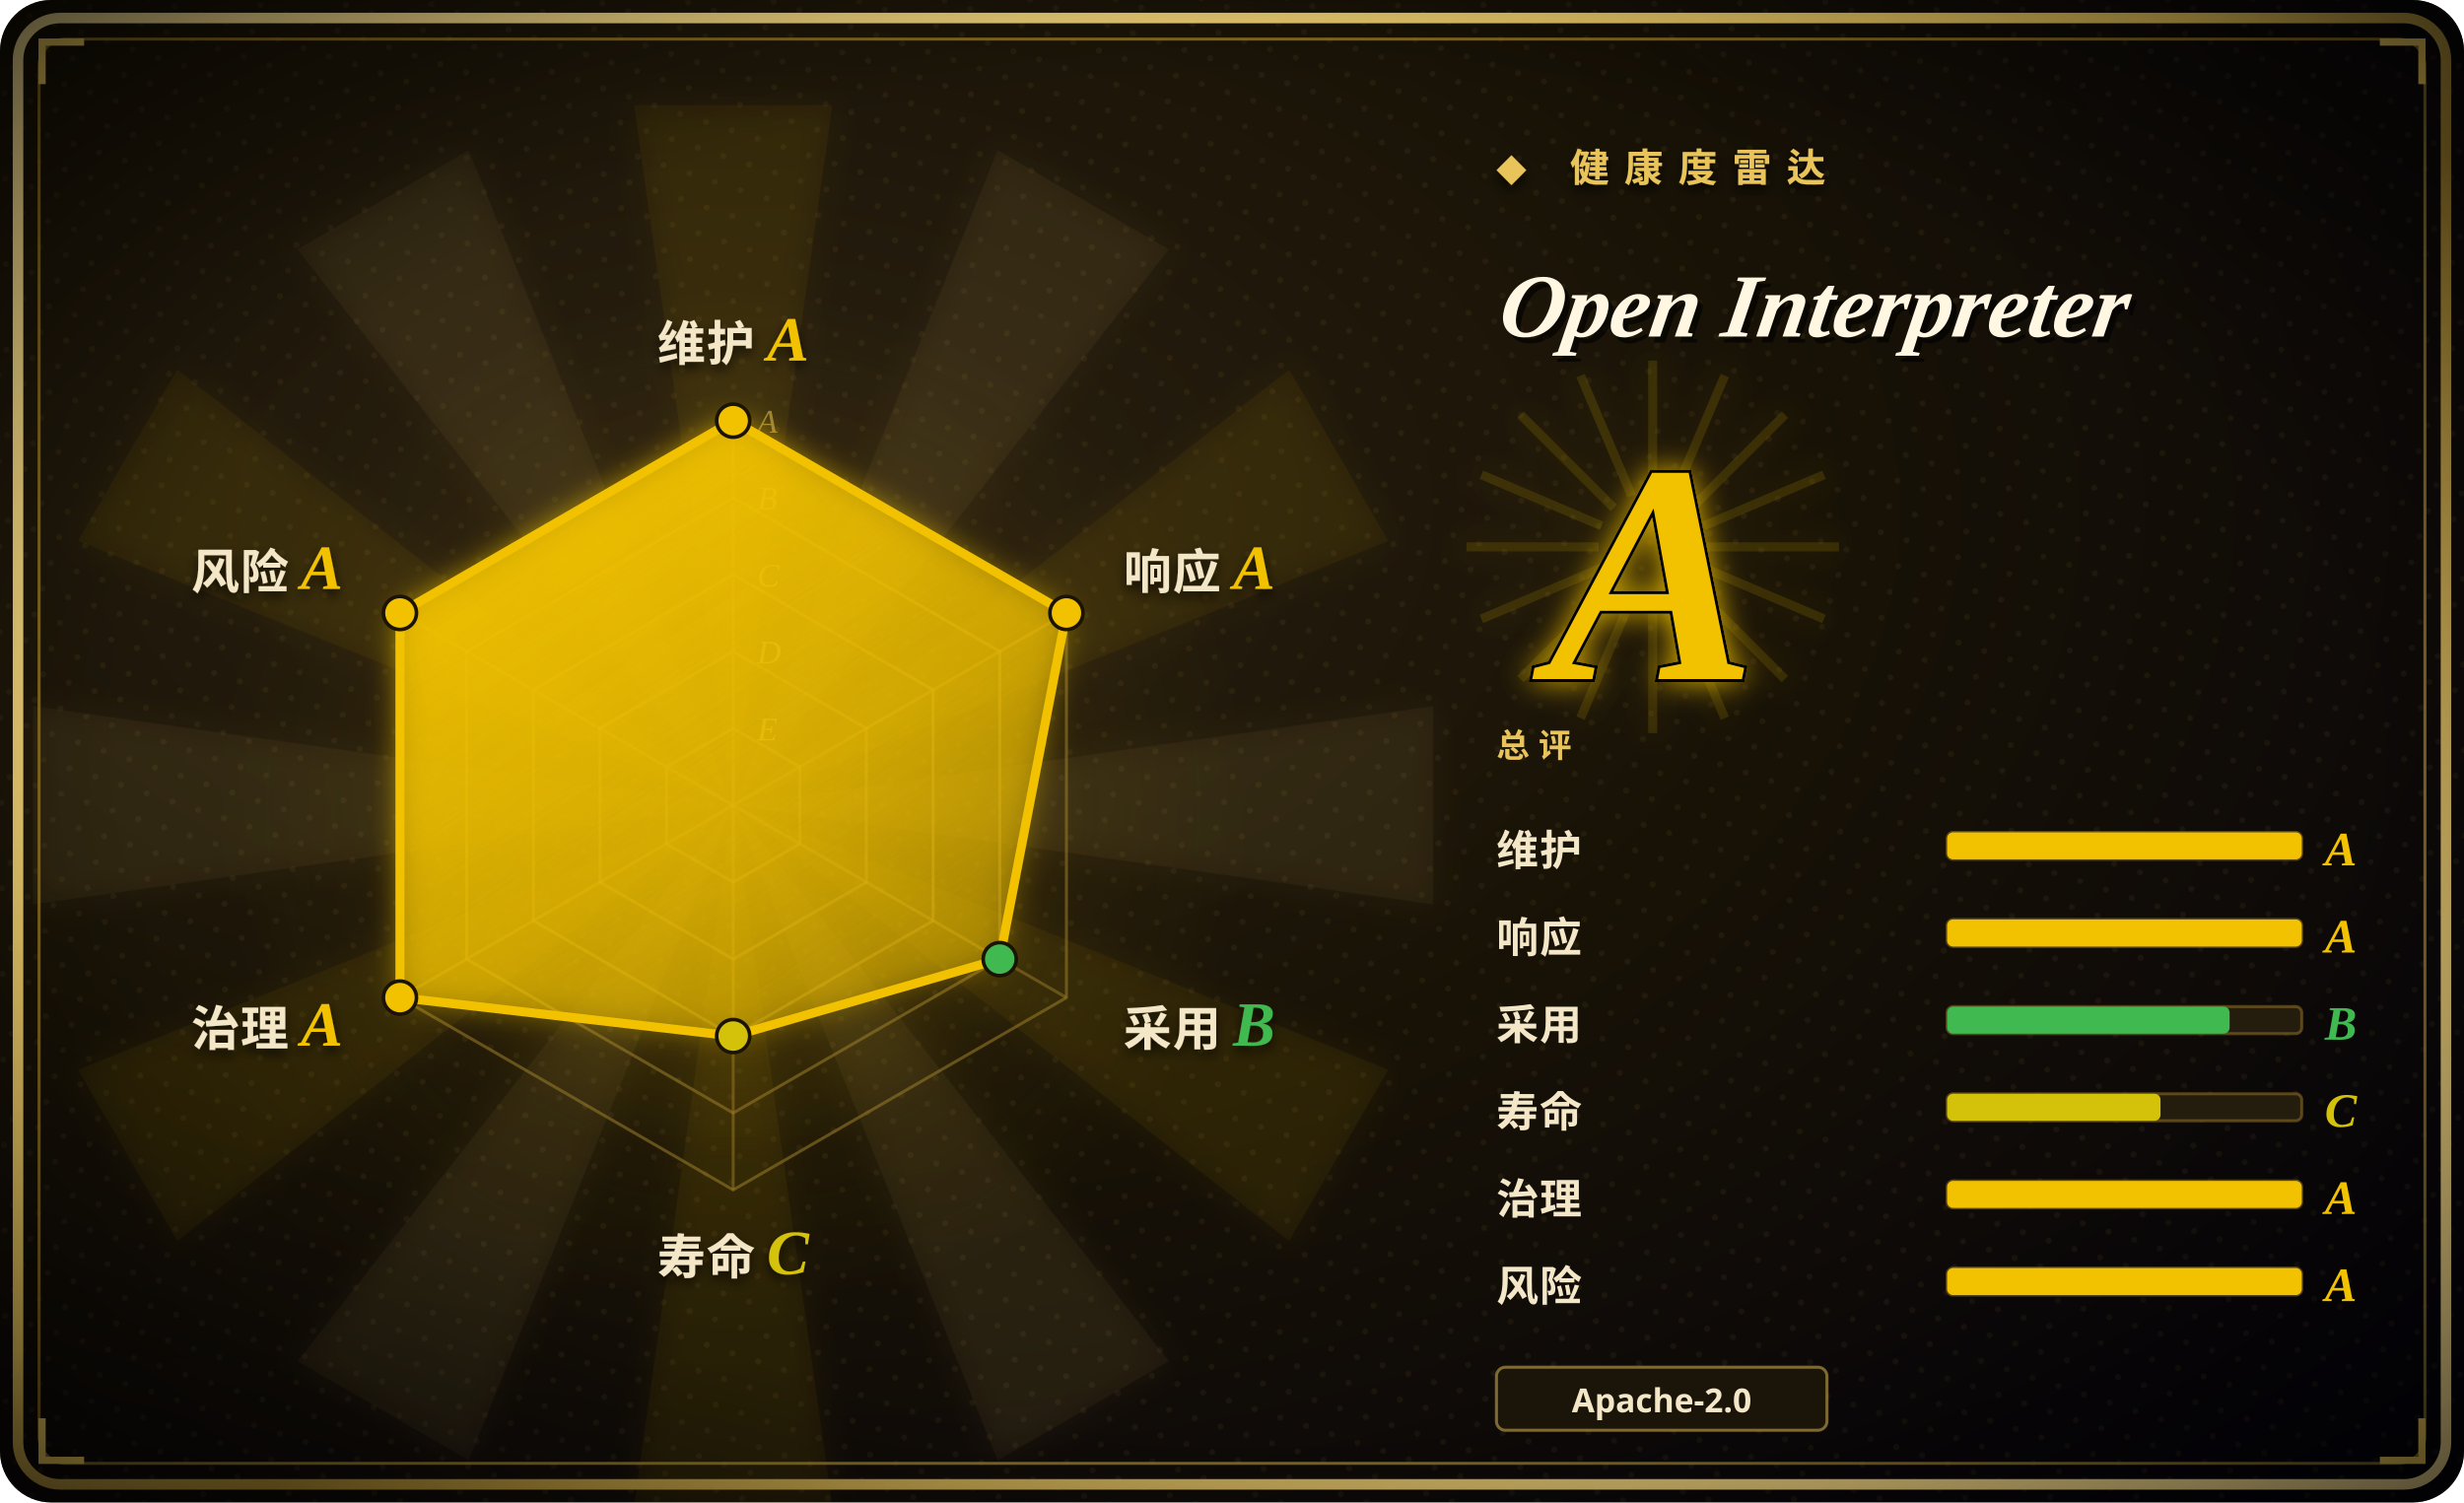
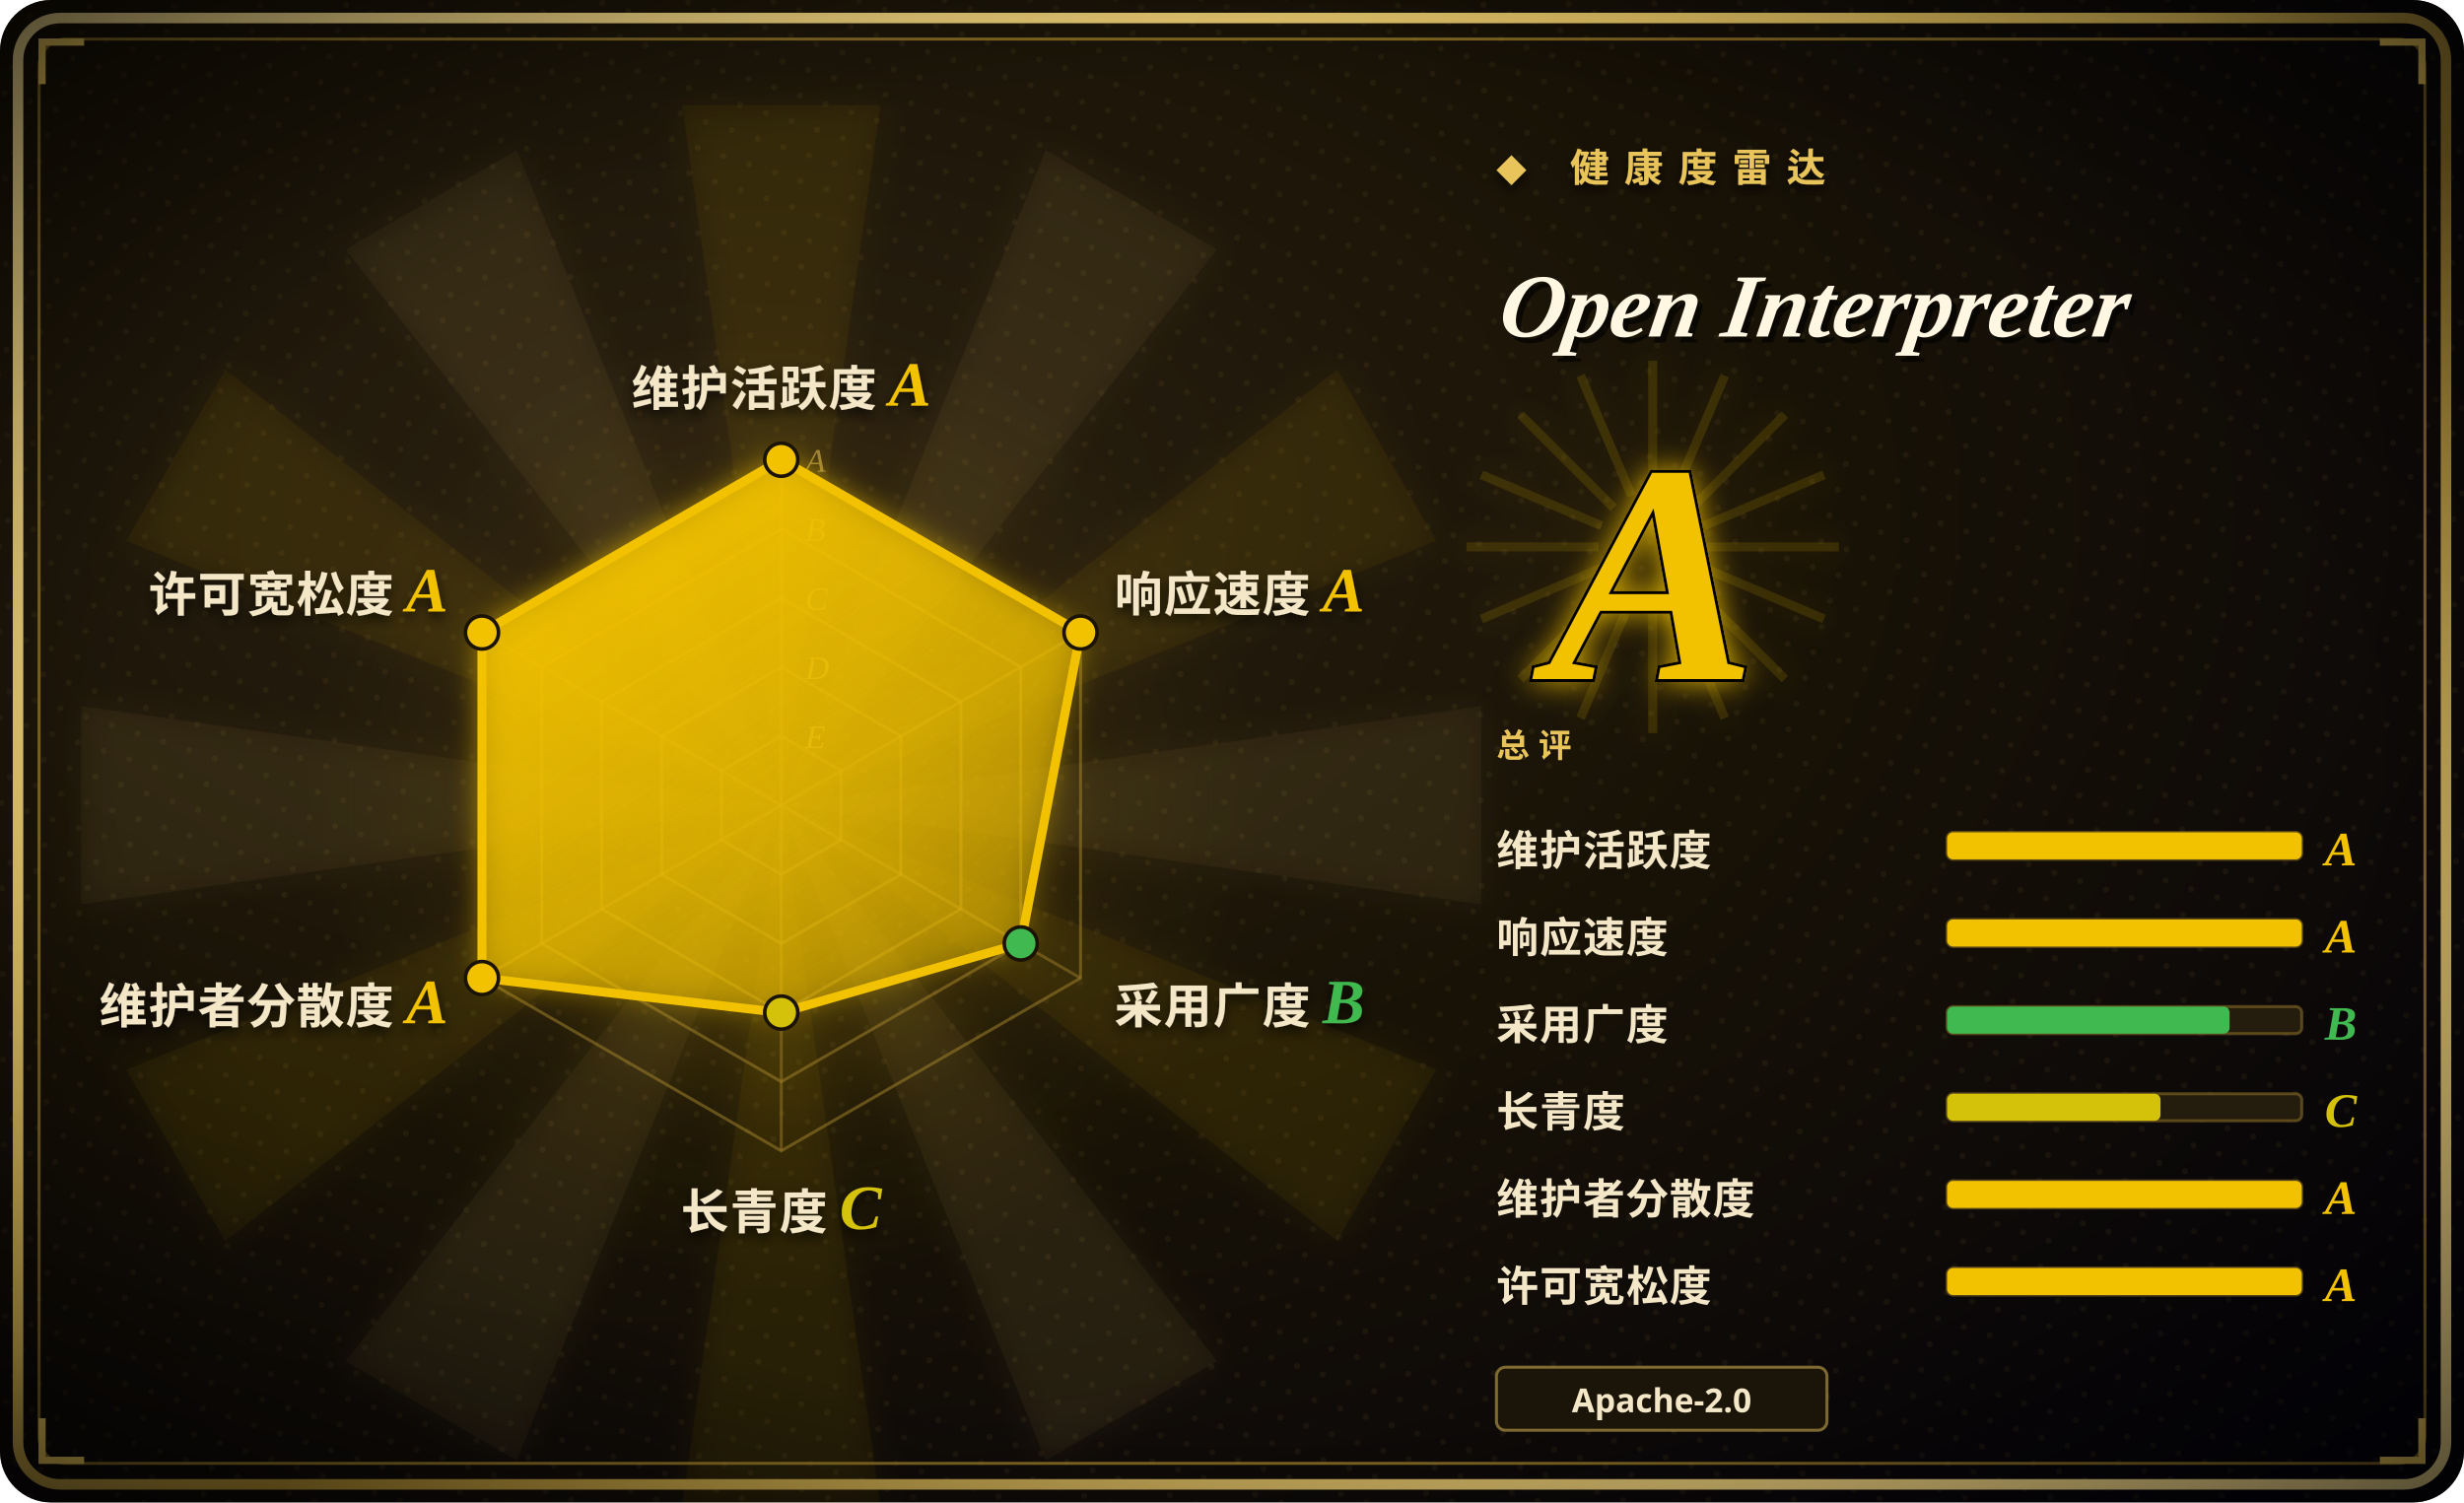
<svg xmlns="http://www.w3.org/2000/svg" width="820" height="500" viewBox="0 0 820 500">
  <defs>
    <radialGradient id="bg" cx="30%" cy="34%" r="90%">
      <stop offset="0%" stop-color="#2a2010" />
      <stop offset="48%" stop-color="#181206" />
      <stop offset="100%" stop-color="#05030a" />
    </radialGradient>
    <radialGradient id="vig" cx="50%" cy="50%" r="72%">
      <stop offset="62%" stop-color="#000000" stop-opacity="0" />
      <stop offset="100%" stop-color="#000000" stop-opacity="0.72" />
    </radialGradient>
    <linearGradient id="frame" x1="0" y1="0" x2="1" y2="1">
      <stop offset="0%" stop-color="#f6dd92" />
      <stop offset="45%" stop-color="#E8C45A" />
      <stop offset="55%" stop-color="#9c7d2a" />
      <stop offset="100%" stop-color="#f6dd92" />
    </linearGradient>
    <linearGradient id="poly" x1="0" y1="0" x2="0.7" y2="1">
      <stop offset="0%" stop-color="#F2C200" stop-opacity="0.92" />
      <stop offset="100%" stop-color="#F2C200" stop-opacity="0.34" />
    </linearGradient>
    <radialGradient id="halo" cx="50%" cy="50%" r="50%">
      <stop offset="0%" stop-color="#F2C200" stop-opacity="0.34" />
      <stop offset="68%" stop-color="#F2C200" stop-opacity="0.04" />
      <stop offset="100%" stop-color="#F2C200" stop-opacity="0" />
    </radialGradient>
    <filter id="glow" x="-60%" y="-60%" width="220%" height="220%">
      <feGaussianBlur stdDeviation="5" result="b" />
      <feMerge>
        <feMergeNode in="b" />
        <feMergeNode in="SourceGraphic" />
      </feMerge>
    </filter>
    <filter id="soft" x="-30%" y="-30%" width="160%" height="160%">
      <feDropShadow dx="0" dy="2" stdDeviation="2" flood-color="#000" flood-opacity="0.7" />
    </filter>
    <pattern id="halftone" width="9" height="9" patternUnits="userSpaceOnUse" patternTransform="rotate(18)">
      <circle cx="2" cy="2" r="1" fill="#E8C45A" fill-opacity="0.06" />
    </pattern>
  </defs>
  <rect width="820" height="500" rx="17" fill="url(#bg)" />
  <rect width="820" height="500" rx="17" fill="url(#halftone)" />
  <g opacity="0.5" filter="url(#glow)">
-     <path d="M244,268 L477,235 L477,301 Z" fill="#E8C45A" fill-opacity="0.10" />
-     <path d="M244,268 L462,356 L429,413 Z" fill="#F2C200" fill-opacity="0.10" />
-     <path d="M244,268 L389,453 L332,486 Z" fill="#E8C45A" fill-opacity="0.10" />
-     <path d="M244,268 L277,501 L211,501 Z" fill="#F2C200" fill-opacity="0.10" />
-     <path d="M244,268 L156,486 L99,453 Z" fill="#E8C45A" fill-opacity="0.10" />
-     <path d="M244,268 L59,413 L26,356 Z" fill="#F2C200" fill-opacity="0.10" />
-     <path d="M244,268 L11,301 L11,235 Z" fill="#E8C45A" fill-opacity="0.10" />
-     <path d="M244,268 L26,180 L59,123 Z" fill="#F2C200" fill-opacity="0.10" />
-     <path d="M244,268 L99,83 L156,50 Z" fill="#E8C45A" fill-opacity="0.10" />
-     <path d="M244,268 L211,35 L277,35 Z" fill="#F2C200" fill-opacity="0.10" />
-     <path d="M244,268 L332,50 L389,83 Z" fill="#E8C45A" fill-opacity="0.10" />
-     <path d="M244,268 L429,123 L462,180 Z" fill="#F2C200" fill-opacity="0.10" />
+     <path d="M260,268 L493,235 L493,301 Z" fill="#E8C45A" fill-opacity="0.10" />
+     <path d="M260,268 L478,356 L445,413 Z" fill="#F2C200" fill-opacity="0.10" />
+     <path d="M260,268 L405,453 L348,486 Z" fill="#E8C45A" fill-opacity="0.10" />
+     <path d="M260,268 L293,501 L227,501 Z" fill="#F2C200" fill-opacity="0.10" />
+     <path d="M260,268 L172,486 L115,453 Z" fill="#E8C45A" fill-opacity="0.10" />
+     <path d="M260,268 L75,413 L42,356 Z" fill="#F2C200" fill-opacity="0.10" />
+     <path d="M260,268 L27,301 L27,235 Z" fill="#E8C45A" fill-opacity="0.10" />
+     <path d="M260,268 L42,180 L75,123 Z" fill="#F2C200" fill-opacity="0.10" />
+     <path d="M260,268 L115,83 L172,50 Z" fill="#E8C45A" fill-opacity="0.10" />
+     <path d="M260,268 L227,35 L293,35 Z" fill="#F2C200" fill-opacity="0.10" />
+     <path d="M260,268 L348,50 L405,83 Z" fill="#E8C45A" fill-opacity="0.10" />
+     <path d="M260,268 L445,123 L478,180 Z" fill="#F2C200" fill-opacity="0.10" />
  </g>
-   <circle cx="244" cy="268" r="174" fill="url(#halo)" />
+   <circle cx="260" cy="268" r="161" fill="url(#halo)" />
  <rect x="6" y="6" width="808" height="488" rx="14" fill="none" stroke="url(#frame)" stroke-width="3.5" />
  <rect x="13" y="13" width="794" height="474" rx="9" fill="none" stroke="#9c7d2a" stroke-width="1" stroke-opacity="0.8" />
  <path d="M14,28 L14,14 L28,14" fill="none" stroke="#E8C45A" stroke-width="2.4" />
  <path d="M806,28 L806,14 L792,14" fill="none" stroke="#E8C45A" stroke-width="2.4" />
  <path d="M14,472 L14,486 L28,486" fill="none" stroke="#E8C45A" stroke-width="2.4" />
  <path d="M806,472 L806,486 L792,486" fill="none" stroke="#E8C45A" stroke-width="2.4" />
  <rect width="820" height="500" rx="17" fill="url(#vig)" />
-   <polygon points="244.0,140.0 354.9,204.0 354.9,332.0 244.0,396.0 133.1,332.0 133.1,204.0" fill="none" stroke="#9c7d2a" stroke-opacity="0.55" stroke-width="1" />
-   <polygon points="244.0,165.6 332.7,216.8 332.7,319.2 244.0,370.4 155.3,319.2 155.3,216.8" fill="none" stroke="#9c7d2a" stroke-opacity="0.55" stroke-width="1" />
-   <polygon points="244.0,191.2 310.5,229.6 310.5,306.4 244.0,344.8 177.5,306.4 177.5,229.6" fill="none" stroke="#9c7d2a" stroke-opacity="0.55" stroke-width="1" />
-   <polygon points="244.0,216.8 288.3,242.4 288.3,293.6 244.0,319.2 199.7,293.6 199.7,242.4" fill="none" stroke="#9c7d2a" stroke-opacity="0.55" stroke-width="1" />
-   <polygon points="244.0,242.4 266.2,255.2 266.2,280.8 244.0,293.6 221.8,280.8 221.8,255.2" fill="none" stroke="#9c7d2a" stroke-opacity="0.55" stroke-width="1" />
-   <line x1="244" y1="268" x2="244.0" y2="140.0" stroke="#9c7d2a" stroke-opacity="0.5" stroke-width="1" />
-   <line x1="244" y1="268" x2="354.9" y2="204.0" stroke="#9c7d2a" stroke-opacity="0.5" stroke-width="1" />
-   <line x1="244" y1="268" x2="354.9" y2="332.0" stroke="#9c7d2a" stroke-opacity="0.5" stroke-width="1" />
-   <line x1="244" y1="268" x2="244.0" y2="396.0" stroke="#9c7d2a" stroke-opacity="0.5" stroke-width="1" />
-   <line x1="244" y1="268" x2="133.1" y2="332.0" stroke="#9c7d2a" stroke-opacity="0.5" stroke-width="1" />
-   <line x1="244" y1="268" x2="133.1" y2="204.0" stroke="#9c7d2a" stroke-opacity="0.5" stroke-width="1" />
-   <text x="252" y="144.0" font-size="11" font-style="italic" fill="#E8C45A" fill-opacity="0.55" font-family="'Georgia','Times New Roman',serif">A</text>
-   <text x="252" y="169.6" font-size="11" font-style="italic" fill="#E8C45A" fill-opacity="0.55" font-family="'Georgia','Times New Roman',serif">B</text>
-   <text x="252" y="195.2" font-size="11" font-style="italic" fill="#E8C45A" fill-opacity="0.55" font-family="'Georgia','Times New Roman',serif">C</text>
-   <text x="252" y="220.8" font-size="11" font-style="italic" fill="#E8C45A" fill-opacity="0.55" font-family="'Georgia','Times New Roman',serif">D</text>
-   <text x="252" y="246.4" font-size="11" font-style="italic" fill="#E8C45A" fill-opacity="0.55" font-family="'Georgia','Times New Roman',serif">E</text>
-   <polygon points="244.0,140.0 354.9,204.0 332.7,319.2 244.0,344.8 133.1,332.0 133.1,204.0" fill="url(#poly)" filter="url(#glow)" />
-   <line x1="244.0" y1="140.0" x2="354.9" y2="204.0" stroke="#F2C200" stroke-width="3" />
-   <line x1="354.9" y1="204.0" x2="332.7" y2="319.2" stroke="#F2C200" stroke-width="3" />
-   <line x1="332.7" y1="319.2" x2="244.0" y2="344.8" stroke="#F2C200" stroke-width="3" />
-   <line x1="244.0" y1="344.8" x2="133.1" y2="332.0" stroke="#F2C200" stroke-width="3" />
-   <line x1="133.1" y1="332.0" x2="133.1" y2="204.0" stroke="#F2C200" stroke-width="3" />
-   <line x1="133.1" y1="204.0" x2="244.0" y2="140.0" stroke="#F2C200" stroke-width="3" />
-   <circle cx="244.0" cy="140.0" r="5.5" fill="#F2C200" stroke="#1a1306" stroke-width="1.2" />
-   <circle cx="354.9" cy="204.0" r="5.5" fill="#F2C200" stroke="#1a1306" stroke-width="1.2" />
-   <circle cx="332.7" cy="319.2" r="5.5" fill="#3FB950" stroke="#1a1306" stroke-width="1.2" />
-   <circle cx="244.0" cy="344.8" r="5.5" fill="#D4C20A" stroke="#1a1306" stroke-width="1.2" />
-   <circle cx="133.1" cy="332.0" r="5.5" fill="#F2C200" stroke="#1a1306" stroke-width="1.2" />
-   <circle cx="133.1" cy="204.0" r="5.5" fill="#F2C200" stroke="#1a1306" stroke-width="1.2" />
-   <text x="244.0" y="120.0" font-size="16" font-weight="900" fill="#f3e7c8" text-anchor="middle" font-family="'PingFang SC','Hiragino Sans GB','Heiti SC','Microsoft YaHei',sans-serif" letter-spacing="0.4" filter="url(#soft)">维护 <tspan fill="#F2C200" font-family="'Georgia','Times New Roman',serif" font-style="italic" font-size="21">A</tspan>
+   <polygon points="260.0,153.0 359.6,210.5 359.6,325.5 260.0,383.0 160.4,325.5 160.4,210.5" fill="none" stroke="#9c7d2a" stroke-opacity="0.55" stroke-width="1" />
+   <polygon points="260.0,176.0 339.7,222.0 339.7,314.0 260.0,360.0 180.3,314.0 180.3,222.0" fill="none" stroke="#9c7d2a" stroke-opacity="0.55" stroke-width="1" />
+   <polygon points="260.0,199.0 319.8,233.5 319.8,302.5 260.0,337.0 200.2,302.5 200.2,233.5" fill="none" stroke="#9c7d2a" stroke-opacity="0.55" stroke-width="1" />
+   <polygon points="260.0,222.0 299.8,245.0 299.8,291.0 260.0,314.0 220.2,291.0 220.2,245.0" fill="none" stroke="#9c7d2a" stroke-opacity="0.55" stroke-width="1" />
+   <polygon points="260.0,245.0 279.9,256.5 279.9,279.5 260.0,291.0 240.1,279.5 240.1,256.5" fill="none" stroke="#9c7d2a" stroke-opacity="0.55" stroke-width="1" />
+   <line x1="260" y1="268" x2="260.0" y2="153.0" stroke="#9c7d2a" stroke-opacity="0.5" stroke-width="1" />
+   <line x1="260" y1="268" x2="359.6" y2="210.5" stroke="#9c7d2a" stroke-opacity="0.5" stroke-width="1" />
+   <line x1="260" y1="268" x2="359.6" y2="325.5" stroke="#9c7d2a" stroke-opacity="0.5" stroke-width="1" />
+   <line x1="260" y1="268" x2="260.0" y2="383.0" stroke="#9c7d2a" stroke-opacity="0.5" stroke-width="1" />
+   <line x1="260" y1="268" x2="160.4" y2="325.5" stroke="#9c7d2a" stroke-opacity="0.5" stroke-width="1" />
+   <line x1="260" y1="268" x2="160.4" y2="210.5" stroke="#9c7d2a" stroke-opacity="0.5" stroke-width="1" />
+   <text x="268" y="157.0" font-size="11" font-style="italic" fill="#E8C45A" fill-opacity="0.55" font-family="'Georgia','Times New Roman',serif">A</text>
+   <text x="268" y="180.0" font-size="11" font-style="italic" fill="#E8C45A" fill-opacity="0.55" font-family="'Georgia','Times New Roman',serif">B</text>
+   <text x="268" y="203.0" font-size="11" font-style="italic" fill="#E8C45A" fill-opacity="0.55" font-family="'Georgia','Times New Roman',serif">C</text>
+   <text x="268" y="226.0" font-size="11" font-style="italic" fill="#E8C45A" fill-opacity="0.55" font-family="'Georgia','Times New Roman',serif">D</text>
+   <text x="268" y="249.0" font-size="11" font-style="italic" fill="#E8C45A" fill-opacity="0.55" font-family="'Georgia','Times New Roman',serif">E</text>
+   <polygon points="260.0,153.0 359.6,210.5 339.7,314.0 260.0,337.0 160.4,325.5 160.4,210.5" fill="url(#poly)" filter="url(#glow)" />
+   <line x1="260.0" y1="153.0" x2="359.6" y2="210.5" stroke="#F2C200" stroke-width="3" />
+   <line x1="359.6" y1="210.5" x2="339.7" y2="314.0" stroke="#F2C200" stroke-width="3" />
+   <line x1="339.7" y1="314.0" x2="260.0" y2="337.0" stroke="#F2C200" stroke-width="3" />
+   <line x1="260.0" y1="337.0" x2="160.4" y2="325.5" stroke="#F2C200" stroke-width="3" />
+   <line x1="160.4" y1="325.5" x2="160.4" y2="210.5" stroke="#F2C200" stroke-width="3" />
+   <line x1="160.4" y1="210.5" x2="260.0" y2="153.0" stroke="#F2C200" stroke-width="3" />
+   <circle cx="260.0" cy="153.0" r="5.5" fill="#F2C200" stroke="#1a1306" stroke-width="1.2" />
+   <circle cx="359.6" cy="210.5" r="5.5" fill="#F2C200" stroke="#1a1306" stroke-width="1.2" />
+   <circle cx="339.7" cy="314.0" r="5.5" fill="#3FB950" stroke="#1a1306" stroke-width="1.2" />
+   <circle cx="260.0" cy="337.0" r="5.5" fill="#D4C20A" stroke="#1a1306" stroke-width="1.2" />
+   <circle cx="160.4" cy="325.5" r="5.5" fill="#F2C200" stroke="#1a1306" stroke-width="1.2" />
+   <circle cx="160.4" cy="210.5" r="5.5" fill="#F2C200" stroke="#1a1306" stroke-width="1.2" />
+   <text x="260.0" y="135.0" font-size="16" font-weight="900" fill="#f3e7c8" text-anchor="middle" font-family="'PingFang SC','Hiragino Sans GB','Heiti SC','Microsoft YaHei',sans-serif" letter-spacing="0.4" filter="url(#soft)">维护活跃度 <tspan fill="#F2C200" font-family="'Georgia','Times New Roman',serif" font-style="italic" font-size="21">A</tspan>
  </text>
-   <text x="373.9" y="196.0" font-size="16" font-weight="900" fill="#f3e7c8" text-anchor="start" font-family="'PingFang SC','Hiragino Sans GB','Heiti SC','Microsoft YaHei',sans-serif" letter-spacing="0.4" filter="url(#soft)">响应 <tspan fill="#F2C200" font-family="'Georgia','Times New Roman',serif" font-style="italic" font-size="21">A</tspan>
+   <text x="370.9" y="203.5" font-size="16" font-weight="900" fill="#f3e7c8" text-anchor="start" font-family="'PingFang SC','Hiragino Sans GB','Heiti SC','Microsoft YaHei',sans-serif" letter-spacing="0.4" filter="url(#soft)">响应速度 <tspan fill="#F2C200" font-family="'Georgia','Times New Roman',serif" font-style="italic" font-size="21">A</tspan>
  </text>
-   <text x="373.9" y="348.0" font-size="16" font-weight="900" fill="#f3e7c8" text-anchor="start" font-family="'PingFang SC','Hiragino Sans GB','Heiti SC','Microsoft YaHei',sans-serif" letter-spacing="0.4" filter="url(#soft)">采用 <tspan fill="#3FB950" font-family="'Georgia','Times New Roman',serif" font-style="italic" font-size="21">B</tspan>
+   <text x="370.9" y="340.5" font-size="16" font-weight="900" fill="#f3e7c8" text-anchor="start" font-family="'PingFang SC','Hiragino Sans GB','Heiti SC','Microsoft YaHei',sans-serif" letter-spacing="0.4" filter="url(#soft)">采用广度 <tspan fill="#3FB950" font-family="'Georgia','Times New Roman',serif" font-style="italic" font-size="21">B</tspan>
  </text>
-   <text x="244.0" y="424.0" font-size="16" font-weight="900" fill="#f3e7c8" text-anchor="middle" font-family="'PingFang SC','Hiragino Sans GB','Heiti SC','Microsoft YaHei',sans-serif" letter-spacing="0.4" filter="url(#soft)">寿命 <tspan fill="#D4C20A" font-family="'Georgia','Times New Roman',serif" font-style="italic" font-size="21">C</tspan>
+   <text x="260.0" y="409.0" font-size="16" font-weight="900" fill="#f3e7c8" text-anchor="middle" font-family="'PingFang SC','Hiragino Sans GB','Heiti SC','Microsoft YaHei',sans-serif" letter-spacing="0.4" filter="url(#soft)">长青度 <tspan fill="#D4C20A" font-family="'Georgia','Times New Roman',serif" font-style="italic" font-size="21">C</tspan>
  </text>
-   <text x="114.1" y="348.0" font-size="16" font-weight="900" fill="#f3e7c8" text-anchor="end" font-family="'PingFang SC','Hiragino Sans GB','Heiti SC','Microsoft YaHei',sans-serif" letter-spacing="0.4" filter="url(#soft)">治理 <tspan fill="#F2C200" font-family="'Georgia','Times New Roman',serif" font-style="italic" font-size="21">A</tspan>
+   <text x="149.1" y="340.5" font-size="16" font-weight="900" fill="#f3e7c8" text-anchor="end" font-family="'PingFang SC','Hiragino Sans GB','Heiti SC','Microsoft YaHei',sans-serif" letter-spacing="0.4" filter="url(#soft)">维护者分散度 <tspan fill="#F2C200" font-family="'Georgia','Times New Roman',serif" font-style="italic" font-size="21">A</tspan>
  </text>
-   <text x="114.1" y="196.0" font-size="16" font-weight="900" fill="#f3e7c8" text-anchor="end" font-family="'PingFang SC','Hiragino Sans GB','Heiti SC','Microsoft YaHei',sans-serif" letter-spacing="0.4" filter="url(#soft)">风险 <tspan fill="#F2C200" font-family="'Georgia','Times New Roman',serif" font-style="italic" font-size="21">A</tspan>
+   <text x="149.1" y="203.5" font-size="16" font-weight="900" fill="#f3e7c8" text-anchor="end" font-family="'PingFang SC','Hiragino Sans GB','Heiti SC','Microsoft YaHei',sans-serif" letter-spacing="0.4" filter="url(#soft)">许可宽松度 <tspan fill="#F2C200" font-family="'Georgia','Times New Roman',serif" font-style="italic" font-size="21">A</tspan>
  </text>
  <text x="498" y="60" font-size="13" letter-spacing="5" fill="#E8C45A" font-weight="900" font-family="'PingFang SC','Hiragino Sans GB','Heiti SC','Microsoft YaHei',sans-serif" filter="url(#soft)">◆ 健康度雷达</text>
  <g transform="translate(498,112) skewX(-9)">
    <text x="2" y="2" font-size="30" font-weight="900" font-style="italic" fill="#000" fill-opacity="0.6" font-family="'Georgia','Times New Roman',serif">Open Interpreter</text>
    <text x="0" y="0" font-size="30" font-weight="900" font-style="italic" fill="#fff7e2" font-family="'Georgia','Times New Roman',serif">Open Interpreter</text>
  </g>
  <line x1="498" y1="124" x2="648" y2="124" stroke="url(#frame)" stroke-width="2" />
  <g opacity="0.85" filter="url(#glow)">
    <line x1="568" y1="182" x2="612" y2="182" stroke="#F2C200" stroke-opacity="0.16" stroke-width="3" />
    <line x1="567" y1="189" x2="607" y2="206" stroke="#F2C200" stroke-opacity="0.16" stroke-width="3" />
    <line x1="563" y1="195" x2="594" y2="226" stroke="#F2C200" stroke-opacity="0.16" stroke-width="3" />
    <line x1="557" y1="199" x2="574" y2="239" stroke="#F2C200" stroke-opacity="0.16" stroke-width="3" />
    <line x1="550" y1="200" x2="550" y2="244" stroke="#F2C200" stroke-opacity="0.16" stroke-width="3" />
    <line x1="543" y1="199" x2="526" y2="239" stroke="#F2C200" stroke-opacity="0.16" stroke-width="3" />
    <line x1="537" y1="195" x2="506" y2="226" stroke="#F2C200" stroke-opacity="0.16" stroke-width="3" />
    <line x1="533" y1="189" x2="493" y2="206" stroke="#F2C200" stroke-opacity="0.16" stroke-width="3" />
    <line x1="532" y1="182" x2="488" y2="182" stroke="#F2C200" stroke-opacity="0.16" stroke-width="3" />
    <line x1="533" y1="175" x2="493" y2="158" stroke="#F2C200" stroke-opacity="0.16" stroke-width="3" />
    <line x1="537" y1="169" x2="506" y2="138" stroke="#F2C200" stroke-opacity="0.16" stroke-width="3" />
    <line x1="543" y1="165" x2="526" y2="125" stroke="#F2C200" stroke-opacity="0.16" stroke-width="3" />
    <line x1="550" y1="164" x2="550" y2="120" stroke="#F2C200" stroke-opacity="0.16" stroke-width="3" />
    <line x1="557" y1="165" x2="574" y2="125" stroke="#F2C200" stroke-opacity="0.16" stroke-width="3" />
    <line x1="563" y1="169" x2="594" y2="138" stroke="#F2C200" stroke-opacity="0.16" stroke-width="3" />
    <line x1="567" y1="175" x2="607" y2="158" stroke="#F2C200" stroke-opacity="0.16" stroke-width="3" />
  </g>
  <text x="550" y="226" font-size="104" font-weight="900" font-style="italic" text-anchor="middle" fill="#F2C200" stroke="#000" stroke-width="2" paint-order="stroke" font-family="'Georgia','Times New Roman',serif" filter="url(#glow)">A</text>
  <text x="498" y="252" font-size="11" letter-spacing="3" fill="#E8C45A" font-family="'PingFang SC','Hiragino Sans GB','Heiti SC','Microsoft YaHei',sans-serif" font-weight="900">总评</text>
-   <text x="498" y="288" font-size="14" font-weight="900" fill="#f3e7c8" font-family="'PingFang SC','Hiragino Sans GB','Heiti SC','Microsoft YaHei',sans-serif" letter-spacing="0.4">维护</text>
+   <text x="498" y="288" font-size="14" font-weight="900" fill="#f3e7c8" font-family="'PingFang SC','Hiragino Sans GB','Heiti SC','Microsoft YaHei',sans-serif" letter-spacing="0.4">维护活跃度</text>
  <rect x="648" y="277" width="118" height="9" rx="2" fill="#241d0e" stroke="#9c7d2a" stroke-opacity="0.5" />
  <rect x="648" y="277" width="118" height="9" rx="2" fill="#F2C200" />
  <text x="779" y="288" font-size="16" font-weight="900" font-style="italic" fill="#F2C200" font-family="'Georgia','Times New Roman',serif" text-anchor="middle">A</text>
-   <text x="498" y="317" font-size="14" font-weight="900" fill="#f3e7c8" font-family="'PingFang SC','Hiragino Sans GB','Heiti SC','Microsoft YaHei',sans-serif" letter-spacing="0.4">响应</text>
+   <text x="498" y="317" font-size="14" font-weight="900" fill="#f3e7c8" font-family="'PingFang SC','Hiragino Sans GB','Heiti SC','Microsoft YaHei',sans-serif" letter-spacing="0.4">响应速度</text>
  <rect x="648" y="306" width="118" height="9" rx="2" fill="#241d0e" stroke="#9c7d2a" stroke-opacity="0.5" />
  <rect x="648" y="306" width="118" height="9" rx="2" fill="#F2C200" />
  <text x="779" y="317" font-size="16" font-weight="900" font-style="italic" fill="#F2C200" font-family="'Georgia','Times New Roman',serif" text-anchor="middle">A</text>
-   <text x="498" y="346" font-size="14" font-weight="900" fill="#f3e7c8" font-family="'PingFang SC','Hiragino Sans GB','Heiti SC','Microsoft YaHei',sans-serif" letter-spacing="0.4">采用</text>
+   <text x="498" y="346" font-size="14" font-weight="900" fill="#f3e7c8" font-family="'PingFang SC','Hiragino Sans GB','Heiti SC','Microsoft YaHei',sans-serif" letter-spacing="0.4">采用广度</text>
  <rect x="648" y="335" width="118" height="9" rx="2" fill="#241d0e" stroke="#9c7d2a" stroke-opacity="0.5" />
  <rect x="648" y="335" width="94" height="9" rx="2" fill="#3FB950" />
  <text x="779" y="346" font-size="16" font-weight="900" font-style="italic" fill="#3FB950" font-family="'Georgia','Times New Roman',serif" text-anchor="middle">B</text>
-   <text x="498" y="375" font-size="14" font-weight="900" fill="#f3e7c8" font-family="'PingFang SC','Hiragino Sans GB','Heiti SC','Microsoft YaHei',sans-serif" letter-spacing="0.4">寿命</text>
+   <text x="498" y="375" font-size="14" font-weight="900" fill="#f3e7c8" font-family="'PingFang SC','Hiragino Sans GB','Heiti SC','Microsoft YaHei',sans-serif" letter-spacing="0.4">长青度</text>
  <rect x="648" y="364" width="118" height="9" rx="2" fill="#241d0e" stroke="#9c7d2a" stroke-opacity="0.5" />
  <rect x="648" y="364" width="71" height="9" rx="2" fill="#D4C20A" />
  <text x="779" y="375" font-size="16" font-weight="900" font-style="italic" fill="#D4C20A" font-family="'Georgia','Times New Roman',serif" text-anchor="middle">C</text>
-   <text x="498" y="404" font-size="14" font-weight="900" fill="#f3e7c8" font-family="'PingFang SC','Hiragino Sans GB','Heiti SC','Microsoft YaHei',sans-serif" letter-spacing="0.4">治理</text>
+   <text x="498" y="404" font-size="14" font-weight="900" fill="#f3e7c8" font-family="'PingFang SC','Hiragino Sans GB','Heiti SC','Microsoft YaHei',sans-serif" letter-spacing="0.4">维护者分散度</text>
  <rect x="648" y="393" width="118" height="9" rx="2" fill="#241d0e" stroke="#9c7d2a" stroke-opacity="0.5" />
  <rect x="648" y="393" width="118" height="9" rx="2" fill="#F2C200" />
  <text x="779" y="404" font-size="16" font-weight="900" font-style="italic" fill="#F2C200" font-family="'Georgia','Times New Roman',serif" text-anchor="middle">A</text>
-   <text x="498" y="433" font-size="14" font-weight="900" fill="#f3e7c8" font-family="'PingFang SC','Hiragino Sans GB','Heiti SC','Microsoft YaHei',sans-serif" letter-spacing="0.4">风险</text>
+   <text x="498" y="433" font-size="14" font-weight="900" fill="#f3e7c8" font-family="'PingFang SC','Hiragino Sans GB','Heiti SC','Microsoft YaHei',sans-serif" letter-spacing="0.4">许可宽松度</text>
  <rect x="648" y="422" width="118" height="9" rx="2" fill="#241d0e" stroke="#9c7d2a" stroke-opacity="0.5" />
  <rect x="648" y="422" width="118" height="9" rx="2" fill="#F2C200" />
  <text x="779" y="433" font-size="16" font-weight="900" font-style="italic" fill="#F2C200" font-family="'Georgia','Times New Roman',serif" text-anchor="middle">A</text>
  <rect x="498" y="455" width="110" height="21" rx="3" fill="#1b1408" stroke="#E8C45A" stroke-opacity="0.5" />
  <text x="553.0" y="470" font-size="11" font-weight="700" fill="#f3e7c8" text-anchor="middle" font-family="'PingFang SC','Hiragino Sans GB','Heiti SC','Microsoft YaHei',sans-serif">Apache-2.0</text>
</svg>
